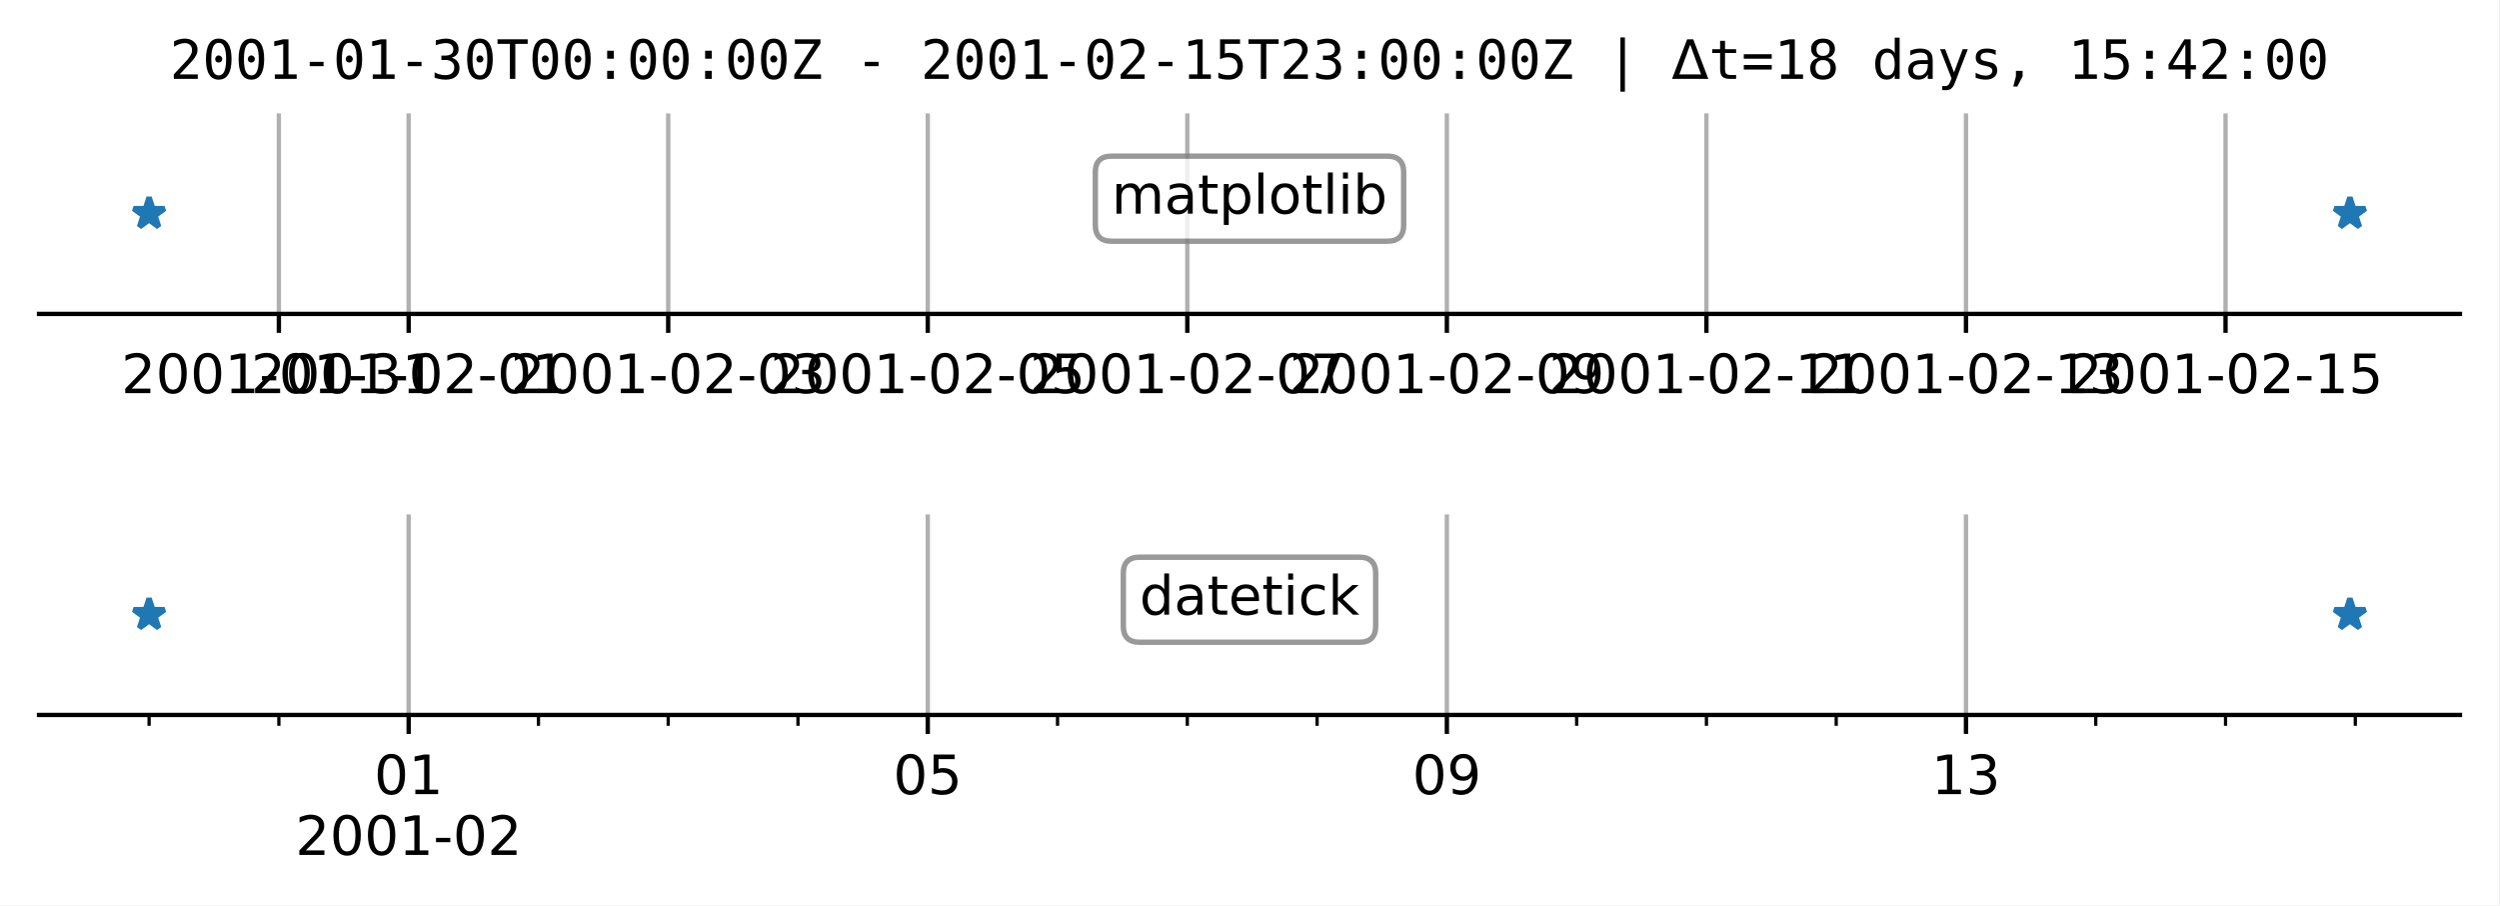
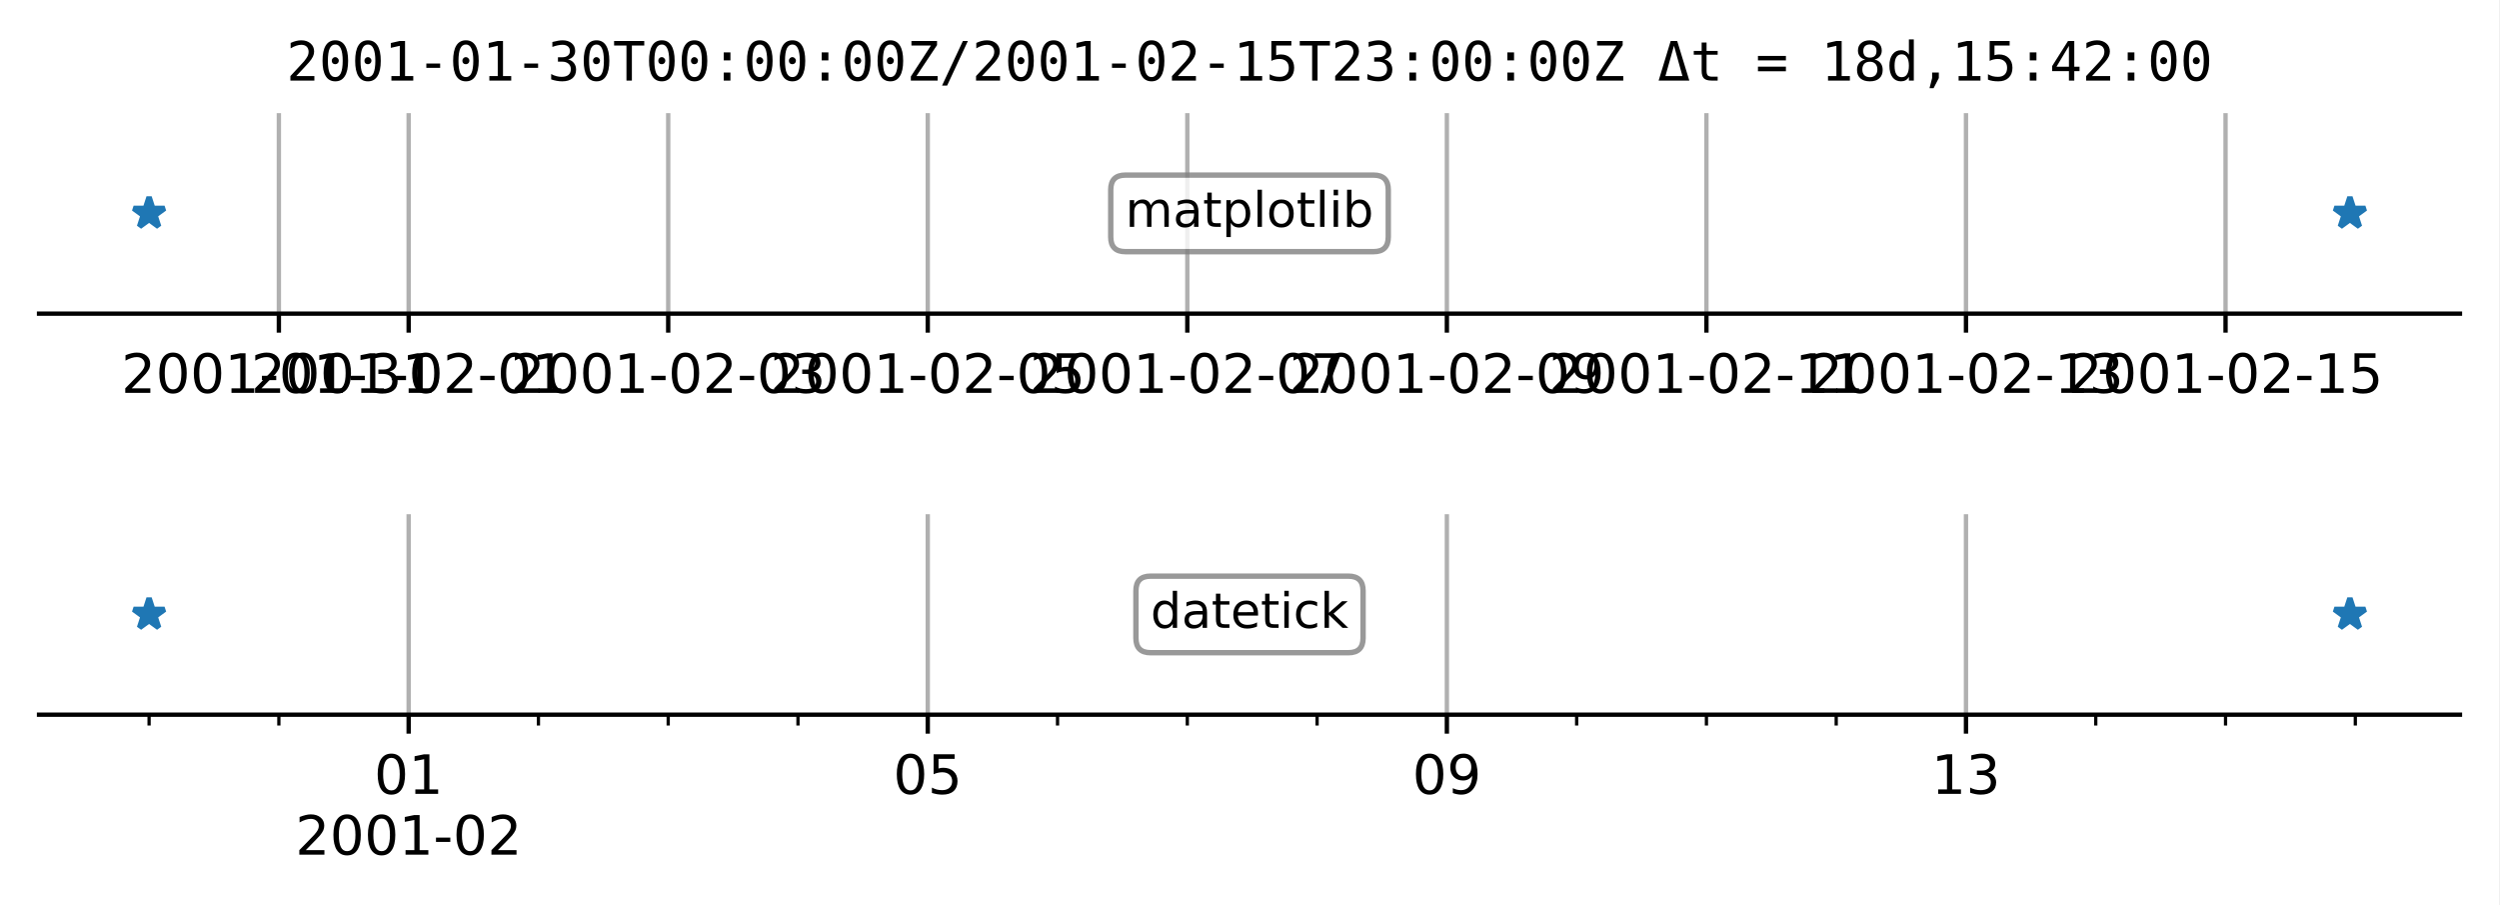
- <svg xmlns="http://www.w3.org/2000/svg" xmlns:xlink="http://www.w3.org/1999/xlink" width="460.8pt" height="166.856pt" viewBox="0 0 460.8 166.856" version="1.1">
+ <svg xmlns="http://www.w3.org/2000/svg" xmlns:xlink="http://www.w3.org/1999/xlink" width="460.8pt" height="166.808pt" viewBox="0 0 460.8 166.808" version="1.1">
  <defs>
    <style type="text/css">*{stroke-linejoin: round; stroke-linecap: butt}</style>
  </defs>
  <g id="figure_1">
    <g id="patch_1">
-       <path d="M 0 166.856  L 460.8 166.856  L 460.8 0  L 0 0  z " style="fill: #ffffff" />
+       <path d="M 0 166.808  L 460.8 166.808  L 460.8 0  L 0 0  z " style="fill: #ffffff" />
    </g>
    <g id="axes_1">
      <g id="patch_2">
-         <path d="M 7.2 57.86  L 453.6 57.86  L 453.6 20.9  L 7.2 20.9  z " style="fill: #ffffff" />
+         <path d="M 7.2 57.812  L 453.6 57.812  L 453.6 20.852  L 7.2 20.852  z " style="fill: #ffffff" />
      </g>
      <g id="matplotlib.axis_1">
        <g id="xtick_1">
          <g id="line2d_1">
-             <path d="M 51.421 57.86  L 51.421 20.9  " clip-path="url(#p421d3fc1c7)" style="fill: none; stroke: #b0b0b0; stroke-width: 0.8; stroke-linecap: square" />
+             <path d="M 51.421 57.812  L 51.421 20.852  " clip-path="url(#p4fbdb5bf92)" style="fill: none; stroke: #b0b0b0; stroke-width: 0.8; stroke-linecap: square" />
          </g>
          <g id="line2d_2">
            <defs>
-               <path id="m016fdbcc04" d="M 0 0  L 0 3.5  " style="stroke: #000000; stroke-width: 0.8" />
+               <path id="m432ba38166" d="M 0 0  L 0 3.5  " style="stroke: #000000; stroke-width: 0.8" />
            </defs>
            <g>
-               <use xlink:href="#m016fdbcc04" x="51.421" y="57.86" style="stroke: #000000; stroke-width: 0.8" />
+               <use xlink:href="#m432ba38166" x="51.421" y="57.812" style="stroke: #000000; stroke-width: 0.8" />
            </g>
          </g>
          <g id="text_1">
-             <text style="font-size: 10px; font-family: 'DejaVu Sans', 'Bitstream Vera Sans', 'Computer Modern Sans Serif', 'Lucida Grande', 'Verdana', 'Geneva', 'Lucid', 'Arial', 'Helvetica', 'Avant Garde', sans-serif; text-anchor: middle" x="51.421" y="72.458" transform="rotate(-0 51.42122 72.45844)">2001-01-31</text>
+             <text style="font-size: 10px; font-family: 'DejaVu Sans', 'Bitstream Vera Sans', 'Computer Modern Sans Serif', 'Lucida Grande', 'Verdana', 'Geneva', 'Lucid', 'Arial', 'Helvetica', 'Avant Garde', sans-serif; text-anchor: middle" x="51.421" y="72.41" transform="rotate(-0 51.42122 72.41)">2001-01-31</text>
          </g>
        </g>
        <g id="xtick_2">
          <g id="line2d_3">
-             <path d="M 75.352 57.86  L 75.352 20.9  " clip-path="url(#p421d3fc1c7)" style="fill: none; stroke: #b0b0b0; stroke-width: 0.8; stroke-linecap: square" />
+             <path d="M 75.352 57.812  L 75.352 20.852  " clip-path="url(#p4fbdb5bf92)" style="fill: none; stroke: #b0b0b0; stroke-width: 0.8; stroke-linecap: square" />
          </g>
          <g id="line2d_4">
            <g>
-               <use xlink:href="#m016fdbcc04" x="75.352" y="57.86" style="stroke: #000000; stroke-width: 0.8" />
+               <use xlink:href="#m432ba38166" x="75.352" y="57.812" style="stroke: #000000; stroke-width: 0.8" />
            </g>
          </g>
          <g id="text_2">
-             <text style="font-size: 10px; font-family: 'DejaVu Sans', 'Bitstream Vera Sans', 'Computer Modern Sans Serif', 'Lucida Grande', 'Verdana', 'Geneva', 'Lucid', 'Arial', 'Helvetica', 'Avant Garde', sans-serif; text-anchor: middle" x="75.352" y="72.458" transform="rotate(-0 75.35153 72.45844)">2001-02-01</text>
+             <text style="font-size: 10px; font-family: 'DejaVu Sans', 'Bitstream Vera Sans', 'Computer Modern Sans Serif', 'Lucida Grande', 'Verdana', 'Geneva', 'Lucid', 'Arial', 'Helvetica', 'Avant Garde', sans-serif; text-anchor: middle" x="75.352" y="72.41" transform="rotate(-0 75.35153 72.41)">2001-02-01</text>
          </g>
        </g>
        <g id="xtick_3">
          <g id="line2d_5">
-             <path d="M 123.212 57.86  L 123.212 20.9  " clip-path="url(#p421d3fc1c7)" style="fill: none; stroke: #b0b0b0; stroke-width: 0.8; stroke-linecap: square" />
+             <path d="M 123.212 57.812  L 123.212 20.852  " clip-path="url(#p4fbdb5bf92)" style="fill: none; stroke: #b0b0b0; stroke-width: 0.8; stroke-linecap: square" />
          </g>
          <g id="line2d_6">
            <g>
-               <use xlink:href="#m016fdbcc04" x="123.212" y="57.86" style="stroke: #000000; stroke-width: 0.8" />
+               <use xlink:href="#m432ba38166" x="123.212" y="57.812" style="stroke: #000000; stroke-width: 0.8" />
            </g>
          </g>
          <g id="text_3">
-             <text style="font-size: 10px; font-family: 'DejaVu Sans', 'Bitstream Vera Sans', 'Computer Modern Sans Serif', 'Lucida Grande', 'Verdana', 'Geneva', 'Lucid', 'Arial', 'Helvetica', 'Avant Garde', sans-serif; text-anchor: middle" x="123.212" y="72.458" transform="rotate(-0 123.2122 72.45844)">2001-02-03</text>
+             <text style="font-size: 10px; font-family: 'DejaVu Sans', 'Bitstream Vera Sans', 'Computer Modern Sans Serif', 'Lucida Grande', 'Verdana', 'Geneva', 'Lucid', 'Arial', 'Helvetica', 'Avant Garde', sans-serif; text-anchor: middle" x="123.212" y="72.41" transform="rotate(-0 123.2122 72.41)">2001-02-03</text>
          </g>
        </g>
        <g id="xtick_4">
          <g id="line2d_7">
-             <path d="M 171.073 57.86  L 171.073 20.9  " clip-path="url(#p421d3fc1c7)" style="fill: none; stroke: #b0b0b0; stroke-width: 0.8; stroke-linecap: square" />
+             <path d="M 171.073 57.812  L 171.073 20.852  " clip-path="url(#p4fbdb5bf92)" style="fill: none; stroke: #b0b0b0; stroke-width: 0.8; stroke-linecap: square" />
          </g>
          <g id="line2d_8">
            <g>
-               <use xlink:href="#m016fdbcc04" x="171.073" y="57.86" style="stroke: #000000; stroke-width: 0.8" />
+               <use xlink:href="#m432ba38166" x="171.073" y="57.812" style="stroke: #000000; stroke-width: 0.8" />
            </g>
          </g>
          <g id="text_4">
-             <text style="font-size: 10px; font-family: 'DejaVu Sans', 'Bitstream Vera Sans', 'Computer Modern Sans Serif', 'Lucida Grande', 'Verdana', 'Geneva', 'Lucid', 'Arial', 'Helvetica', 'Avant Garde', sans-serif; text-anchor: middle" x="171.073" y="72.458" transform="rotate(-0 171.0728 72.45844)">2001-02-05</text>
+             <text style="font-size: 10px; font-family: 'DejaVu Sans', 'Bitstream Vera Sans', 'Computer Modern Sans Serif', 'Lucida Grande', 'Verdana', 'Geneva', 'Lucid', 'Arial', 'Helvetica', 'Avant Garde', sans-serif; text-anchor: middle" x="171.073" y="72.41" transform="rotate(-0 171.0728 72.41)">2001-02-05</text>
          </g>
        </g>
        <g id="xtick_5">
          <g id="line2d_9">
-             <path d="M 218.933 57.86  L 218.933 20.9  " clip-path="url(#p421d3fc1c7)" style="fill: none; stroke: #b0b0b0; stroke-width: 0.8; stroke-linecap: square" />
+             <path d="M 218.933 57.812  L 218.933 20.852  " clip-path="url(#p4fbdb5bf92)" style="fill: none; stroke: #b0b0b0; stroke-width: 0.8; stroke-linecap: square" />
          </g>
          <g id="line2d_10">
            <g>
-               <use xlink:href="#m016fdbcc04" x="218.933" y="57.86" style="stroke: #000000; stroke-width: 0.8" />
+               <use xlink:href="#m432ba38166" x="218.933" y="57.812" style="stroke: #000000; stroke-width: 0.8" />
            </g>
          </g>
          <g id="text_5">
-             <text style="font-size: 10px; font-family: 'DejaVu Sans', 'Bitstream Vera Sans', 'Computer Modern Sans Serif', 'Lucida Grande', 'Verdana', 'Geneva', 'Lucid', 'Arial', 'Helvetica', 'Avant Garde', sans-serif; text-anchor: middle" x="218.933" y="72.458" transform="rotate(-0 218.9334 72.45844)">2001-02-07</text>
+             <text style="font-size: 10px; font-family: 'DejaVu Sans', 'Bitstream Vera Sans', 'Computer Modern Sans Serif', 'Lucida Grande', 'Verdana', 'Geneva', 'Lucid', 'Arial', 'Helvetica', 'Avant Garde', sans-serif; text-anchor: middle" x="218.933" y="72.41" transform="rotate(-0 218.9334 72.41)">2001-02-07</text>
          </g>
        </g>
        <g id="xtick_6">
          <g id="line2d_11">
-             <path d="M 266.794 57.86  L 266.794 20.9  " clip-path="url(#p421d3fc1c7)" style="fill: none; stroke: #b0b0b0; stroke-width: 0.8; stroke-linecap: square" />
+             <path d="M 266.794 57.812  L 266.794 20.852  " clip-path="url(#p4fbdb5bf92)" style="fill: none; stroke: #b0b0b0; stroke-width: 0.8; stroke-linecap: square" />
          </g>
          <g id="line2d_12">
            <g>
-               <use xlink:href="#m016fdbcc04" x="266.794" y="57.86" style="stroke: #000000; stroke-width: 0.8" />
+               <use xlink:href="#m432ba38166" x="266.794" y="57.812" style="stroke: #000000; stroke-width: 0.8" />
            </g>
          </g>
          <g id="text_6">
-             <text style="font-size: 10px; font-family: 'DejaVu Sans', 'Bitstream Vera Sans', 'Computer Modern Sans Serif', 'Lucida Grande', 'Verdana', 'Geneva', 'Lucid', 'Arial', 'Helvetica', 'Avant Garde', sans-serif; text-anchor: middle" x="266.794" y="72.458" transform="rotate(-0 266.794 72.45844)">2001-02-09</text>
+             <text style="font-size: 10px; font-family: 'DejaVu Sans', 'Bitstream Vera Sans', 'Computer Modern Sans Serif', 'Lucida Grande', 'Verdana', 'Geneva', 'Lucid', 'Arial', 'Helvetica', 'Avant Garde', sans-serif; text-anchor: middle" x="266.794" y="72.41" transform="rotate(-0 266.794 72.41)">2001-02-09</text>
          </g>
        </g>
        <g id="xtick_7">
          <g id="line2d_13">
-             <path d="M 314.655 57.86  L 314.655 20.9  " clip-path="url(#p421d3fc1c7)" style="fill: none; stroke: #b0b0b0; stroke-width: 0.8; stroke-linecap: square" />
+             <path d="M 314.655 57.812  L 314.655 20.852  " clip-path="url(#p4fbdb5bf92)" style="fill: none; stroke: #b0b0b0; stroke-width: 0.8; stroke-linecap: square" />
          </g>
          <g id="line2d_14">
            <g>
-               <use xlink:href="#m016fdbcc04" x="314.655" y="57.86" style="stroke: #000000; stroke-width: 0.8" />
+               <use xlink:href="#m432ba38166" x="314.655" y="57.812" style="stroke: #000000; stroke-width: 0.8" />
            </g>
          </g>
          <g id="text_7">
-             <text style="font-size: 10px; font-family: 'DejaVu Sans', 'Bitstream Vera Sans', 'Computer Modern Sans Serif', 'Lucida Grande', 'Verdana', 'Geneva', 'Lucid', 'Arial', 'Helvetica', 'Avant Garde', sans-serif; text-anchor: middle" x="314.655" y="72.458" transform="rotate(-0 314.6546 72.45844)">2001-02-11</text>
+             <text style="font-size: 10px; font-family: 'DejaVu Sans', 'Bitstream Vera Sans', 'Computer Modern Sans Serif', 'Lucida Grande', 'Verdana', 'Geneva', 'Lucid', 'Arial', 'Helvetica', 'Avant Garde', sans-serif; text-anchor: middle" x="314.655" y="72.41" transform="rotate(-0 314.6546 72.41)">2001-02-11</text>
          </g>
        </g>
        <g id="xtick_8">
          <g id="line2d_15">
-             <path d="M 362.515 57.86  L 362.515 20.9  " clip-path="url(#p421d3fc1c7)" style="fill: none; stroke: #b0b0b0; stroke-width: 0.8; stroke-linecap: square" />
+             <path d="M 362.515 57.812  L 362.515 20.852  " clip-path="url(#p4fbdb5bf92)" style="fill: none; stroke: #b0b0b0; stroke-width: 0.8; stroke-linecap: square" />
          </g>
          <g id="line2d_16">
            <g>
-               <use xlink:href="#m016fdbcc04" x="362.515" y="57.86" style="stroke: #000000; stroke-width: 0.8" />
+               <use xlink:href="#m432ba38166" x="362.515" y="57.812" style="stroke: #000000; stroke-width: 0.8" />
            </g>
          </g>
          <g id="text_8">
-             <text style="font-size: 10px; font-family: 'DejaVu Sans', 'Bitstream Vera Sans', 'Computer Modern Sans Serif', 'Lucida Grande', 'Verdana', 'Geneva', 'Lucid', 'Arial', 'Helvetica', 'Avant Garde', sans-serif; text-anchor: middle" x="362.515" y="72.458" transform="rotate(-0 362.5153 72.45844)">2001-02-13</text>
+             <text style="font-size: 10px; font-family: 'DejaVu Sans', 'Bitstream Vera Sans', 'Computer Modern Sans Serif', 'Lucida Grande', 'Verdana', 'Geneva', 'Lucid', 'Arial', 'Helvetica', 'Avant Garde', sans-serif; text-anchor: middle" x="362.515" y="72.41" transform="rotate(-0 362.5153 72.41)">2001-02-13</text>
          </g>
        </g>
        <g id="xtick_9">
          <g id="line2d_17">
-             <path d="M 410.376 57.86  L 410.376 20.9  " clip-path="url(#p421d3fc1c7)" style="fill: none; stroke: #b0b0b0; stroke-width: 0.8; stroke-linecap: square" />
+             <path d="M 410.376 57.812  L 410.376 20.852  " clip-path="url(#p4fbdb5bf92)" style="fill: none; stroke: #b0b0b0; stroke-width: 0.8; stroke-linecap: square" />
          </g>
          <g id="line2d_18">
            <g>
-               <use xlink:href="#m016fdbcc04" x="410.376" y="57.86" style="stroke: #000000; stroke-width: 0.8" />
+               <use xlink:href="#m432ba38166" x="410.376" y="57.812" style="stroke: #000000; stroke-width: 0.8" />
            </g>
          </g>
          <g id="text_9">
-             <text style="font-size: 10px; font-family: 'DejaVu Sans', 'Bitstream Vera Sans', 'Computer Modern Sans Serif', 'Lucida Grande', 'Verdana', 'Geneva', 'Lucid', 'Arial', 'Helvetica', 'Avant Garde', sans-serif; text-anchor: middle" x="410.376" y="72.458" transform="rotate(-0 410.3759 72.45844)">2001-02-15</text>
+             <text style="font-size: 10px; font-family: 'DejaVu Sans', 'Bitstream Vera Sans', 'Computer Modern Sans Serif', 'Lucida Grande', 'Verdana', 'Geneva', 'Lucid', 'Arial', 'Helvetica', 'Avant Garde', sans-serif; text-anchor: middle" x="410.376" y="72.41" transform="rotate(-0 410.3759 72.41)">2001-02-15</text>
          </g>
        </g>
      </g>
      <g id="line2d_19">
        <defs>
-           <path id="m3210e95e18" d="M 0 -3  L -0.674 -0.927  L -2.853 -0.927  L -1.09 0.354  L -1.763 2.427  L -0 1.146  L 1.763 2.427  L 1.09 0.354  L 2.853 -0.927  L 0.674 -0.927  z " style="stroke: #1f77b4; stroke-linejoin: bevel" />
+           <path id="mbbd7096222" d="M 0 -3  L -0.674 -0.927  L -2.853 -0.927  L -1.09 0.354  L -1.763 2.427  L -0 1.146  L 1.763 2.427  L 1.09 0.354  L 2.853 -0.927  L 0.674 -0.927  z " style="stroke: #1f77b4; stroke-linejoin: bevel" />
        </defs>
-         <g clip-path="url(#p421d3fc1c7)">
-           <use xlink:href="#m3210e95e18" x="27.491" y="39.38" style="fill: #1f77b4; stroke: #1f77b4; stroke-linejoin: bevel" />
-           <use xlink:href="#m3210e95e18" x="433.309" y="39.38" style="fill: #1f77b4; stroke: #1f77b4; stroke-linejoin: bevel" />
+         <g clip-path="url(#p4fbdb5bf92)">
+           <use xlink:href="#mbbd7096222" x="27.491" y="39.332" style="fill: #1f77b4; stroke: #1f77b4; stroke-linejoin: bevel" />
+           <use xlink:href="#mbbd7096222" x="433.309" y="39.332" style="fill: #1f77b4; stroke: #1f77b4; stroke-linejoin: bevel" />
        </g>
      </g>
      <g id="patch_3">
-         <path d="M 7.2 57.86  L 453.6 57.86  " style="fill: none; stroke: #000000; stroke-width: 0.8; stroke-linejoin: miter; stroke-linecap: square" />
+         <path d="M 7.2 57.812  L 453.6 57.812  " style="fill: none; stroke: #000000; stroke-width: 0.8; stroke-linejoin: miter; stroke-linecap: square" />
      </g>
      <g id="text_10">
        <g id="patch_4">
-           <path d="M 204.97 44.46  L 255.83 44.46  Q 258.83 44.46 258.83 41.46  L 258.83 31.782  Q 258.83 28.782 255.83 28.782  L 204.97 28.782  Q 201.97 28.782 201.97 31.782  L 201.97 41.46  Q 201.97 44.46 204.97 44.46  z " style="fill: #ffffff; opacity: 0.8; stroke: #808080; stroke-linejoin: miter" />
-         </g>
-         <text style="font-size: 10px; font-family: 'DejaVu Sans', 'Bitstream Vera Sans', 'Computer Modern Sans Serif', 'Lucida Grande', 'Verdana', 'Geneva', 'Lucid', 'Arial', 'Helvetica', 'Avant Garde', sans-serif; text-anchor: middle" x="230.4" y="39.38" transform="rotate(-0 230.4 39.38)">matplotlib</text>
+           <path d="M 207.513 46.387  L 253.287 46.387  Q 255.987 46.387 255.987 43.687  L 255.987 34.976  Q 255.987 32.276 253.287 32.276  L 207.513 32.276  Q 204.813 32.276 204.813 34.976  L 204.813 43.687  Q 204.813 46.387 207.513 46.387  z " style="fill: #ffffff; opacity: 0.8; stroke: #808080; stroke-linejoin: miter" />
+         </g>
+         <text style="font-size: 9px; font-family: 'DejaVu Sans', 'Bitstream Vera Sans', 'Computer Modern Sans Serif', 'Lucida Grande', 'Verdana', 'Geneva', 'Lucid', 'Arial', 'Helvetica', 'Avant Garde', sans-serif; text-anchor: middle" x="230.4" y="41.815" transform="rotate(-0 230.4 41.815)">matplotlib</text>
      </g>
      <g id="text_11">
-         <g transform="translate(31.3 14.9)">
-           <text>
-             <tspan x="0" y="-0.359" style="font-size: 10px; font-family: 'DejaVu Sans Mono'">2</tspan>
-             <tspan x="6.021" y="-0.359" style="font-size: 10px; font-family: 'DejaVu Sans Mono'">0</tspan>
-             <tspan x="12.041" y="-0.359" style="font-size: 10px; font-family: 'DejaVu Sans Mono'">0</tspan>
-             <tspan x="18.062" y="-0.359" style="font-size: 10px; font-family: 'DejaVu Sans Mono'">1</tspan>
-             <tspan x="24.082" y="-0.359" style="font-size: 10px; font-family: 'DejaVu Sans Mono'">-</tspan>
-             <tspan x="30.103" y="-0.359" style="font-size: 10px; font-family: 'DejaVu Sans Mono'">0</tspan>
-             <tspan x="36.123" y="-0.359" style="font-size: 10px; font-family: 'DejaVu Sans Mono'">1</tspan>
-             <tspan x="42.144" y="-0.359" style="font-size: 10px; font-family: 'DejaVu Sans Mono'">-</tspan>
-             <tspan x="48.164" y="-0.359" style="font-size: 10px; font-family: 'DejaVu Sans Mono'">3</tspan>
-             <tspan x="54.185" y="-0.359" style="font-size: 10px; font-family: 'DejaVu Sans Mono'">0</tspan>
-             <tspan x="60.205" y="-0.359" style="font-size: 10px; font-family: 'DejaVu Sans Mono'">T</tspan>
-             <tspan x="66.226" y="-0.359" style="font-size: 10px; font-family: 'DejaVu Sans Mono'">0</tspan>
-             <tspan x="72.246" y="-0.359" style="font-size: 10px; font-family: 'DejaVu Sans Mono'">0</tspan>
-             <tspan x="78.267" y="-0.359" style="font-size: 10px; font-family: 'DejaVu Sans Mono'">:</tspan>
-             <tspan x="84.287" y="-0.359" style="font-size: 10px; font-family: 'DejaVu Sans Mono'">0</tspan>
-             <tspan x="90.308" y="-0.359" style="font-size: 10px; font-family: 'DejaVu Sans Mono'">0</tspan>
-             <tspan x="96.328" y="-0.359" style="font-size: 10px; font-family: 'DejaVu Sans Mono'">:</tspan>
-             <tspan x="102.349" y="-0.359" style="font-size: 10px; font-family: 'DejaVu Sans Mono'">0</tspan>
-             <tspan x="108.369" y="-0.359" style="font-size: 10px; font-family: 'DejaVu Sans Mono'">0</tspan>
-             <tspan x="114.39" y="-0.359" style="font-size: 10px; font-family: 'DejaVu Sans Mono'">Z</tspan>
-             <tspan x="120.41" y="-0.359" style="font-size: 10px; font-family: 'DejaVu Sans Mono'"> </tspan>
-             <tspan x="126.431" y="-0.359" style="font-size: 10px; font-family: 'DejaVu Sans Mono'">-</tspan>
-             <tspan x="132.451" y="-0.359" style="font-size: 10px; font-family: 'DejaVu Sans Mono'"> </tspan>
-             <tspan x="138.472" y="-0.359" style="font-size: 10px; font-family: 'DejaVu Sans Mono'">2</tspan>
-             <tspan x="144.492" y="-0.359" style="font-size: 10px; font-family: 'DejaVu Sans Mono'">0</tspan>
-             <tspan x="150.513" y="-0.359" style="font-size: 10px; font-family: 'DejaVu Sans Mono'">0</tspan>
-             <tspan x="156.533" y="-0.359" style="font-size: 10px; font-family: 'DejaVu Sans Mono'">1</tspan>
-             <tspan x="162.554" y="-0.359" style="font-size: 10px; font-family: 'DejaVu Sans Mono'">-</tspan>
-             <tspan x="168.574" y="-0.359" style="font-size: 10px; font-family: 'DejaVu Sans Mono'">0</tspan>
-             <tspan x="174.595" y="-0.359" style="font-size: 10px; font-family: 'DejaVu Sans Mono'">2</tspan>
-             <tspan x="180.615" y="-0.359" style="font-size: 10px; font-family: 'DejaVu Sans Mono'">-</tspan>
-             <tspan x="186.636" y="-0.359" style="font-size: 10px; font-family: 'DejaVu Sans Mono'">1</tspan>
-             <tspan x="192.656" y="-0.359" style="font-size: 10px; font-family: 'DejaVu Sans Mono'">5</tspan>
-             <tspan x="198.677" y="-0.359" style="font-size: 10px; font-family: 'DejaVu Sans Mono'">T</tspan>
-             <tspan x="204.697" y="-0.359" style="font-size: 10px; font-family: 'DejaVu Sans Mono'">2</tspan>
-             <tspan x="210.718" y="-0.359" style="font-size: 10px; font-family: 'DejaVu Sans Mono'">3</tspan>
-             <tspan x="216.738" y="-0.359" style="font-size: 10px; font-family: 'DejaVu Sans Mono'">:</tspan>
-             <tspan x="222.759" y="-0.359" style="font-size: 10px; font-family: 'DejaVu Sans Mono'">0</tspan>
-             <tspan x="228.779" y="-0.359" style="font-size: 10px; font-family: 'DejaVu Sans Mono'">0</tspan>
-             <tspan x="234.8" y="-0.359" style="font-size: 10px; font-family: 'DejaVu Sans Mono'">:</tspan>
-             <tspan x="240.82" y="-0.359" style="font-size: 10px; font-family: 'DejaVu Sans Mono'">0</tspan>
-             <tspan x="246.841" y="-0.359" style="font-size: 10px; font-family: 'DejaVu Sans Mono'">0</tspan>
-             <tspan x="252.861" y="-0.359" style="font-size: 10px; font-family: 'DejaVu Sans Mono'">Z</tspan>
-             <tspan x="258.882" y="-0.359" style="font-size: 10px; font-family: 'DejaVu Sans Mono'"> </tspan>
-             <tspan x="264.902" y="-0.359" style="font-size: 10px; font-family: 'DejaVu Sans Mono'">|</tspan>
-             <tspan x="270.923" y="-0.359" style="font-size: 10px; font-family: 'DejaVu Sans Mono'"> </tspan>
-             <tspan x="283.784" y="-0.359" style="font-size: 10px; font-family: 'DejaVu Sans Mono'">t</tspan>
-             <tspan x="289.805" y="-0.359" style="font-size: 10px; font-family: 'DejaVu Sans Mono'">=</tspan>
-             <tspan x="295.825" y="-0.359" style="font-size: 10px; font-family: 'DejaVu Sans Mono'">1</tspan>
-             <tspan x="301.846" y="-0.359" style="font-size: 10px; font-family: 'DejaVu Sans Mono'">8</tspan>
-             <tspan x="307.866" y="-0.359" style="font-size: 10px; font-family: 'DejaVu Sans Mono'"> </tspan>
-             <tspan x="313.887" y="-0.359" style="font-size: 10px; font-family: 'DejaVu Sans Mono'">d</tspan>
-             <tspan x="319.907" y="-0.359" style="font-size: 10px; font-family: 'DejaVu Sans Mono'">a</tspan>
-             <tspan x="325.928" y="-0.359" style="font-size: 10px; font-family: 'DejaVu Sans Mono'">y</tspan>
-             <tspan x="331.948" y="-0.359" style="font-size: 10px; font-family: 'DejaVu Sans Mono'">s</tspan>
-             <tspan x="337.969" y="-0.359" style="font-size: 10px; font-family: 'DejaVu Sans Mono'">,</tspan>
-             <tspan x="343.989" y="-0.359" style="font-size: 10px; font-family: 'DejaVu Sans Mono'"> </tspan>
-             <tspan x="350.01" y="-0.359" style="font-size: 10px; font-family: 'DejaVu Sans Mono'">1</tspan>
-             <tspan x="356.03" y="-0.359" style="font-size: 10px; font-family: 'DejaVu Sans Mono'">5</tspan>
-             <tspan x="362.051" y="-0.359" style="font-size: 10px; font-family: 'DejaVu Sans Mono'">:</tspan>
-             <tspan x="368.071" y="-0.359" style="font-size: 10px; font-family: 'DejaVu Sans Mono'">4</tspan>
-             <tspan x="374.092" y="-0.359" style="font-size: 10px; font-family: 'DejaVu Sans Mono'">2</tspan>
-             <tspan x="380.112" y="-0.359" style="font-size: 10px; font-family: 'DejaVu Sans Mono'">:</tspan>
-             <tspan x="386.133" y="-0.359" style="font-size: 10px; font-family: 'DejaVu Sans Mono'">0</tspan>
-             <tspan x="392.153" y="-0.359" style="font-size: 10px; font-family: 'DejaVu Sans Mono'">0</tspan>
-             <tspan x="276.943" y="-0.359" style="font-size: 10px; font-family: 'DejaVu Sans'">Δ</tspan>
-           </text>
-         </g>
+         <text style="font-size: 10px; font-family: 'DejaVu Sans Mono', 'Bitstream Vera Sans Mono', 'Computer Modern Typewriter', 'Andale Mono', 'Nimbus Mono L', 'Courier New', 'Courier', 'Fixed', 'Terminal', monospace; text-anchor: middle" x="230.4" y="14.852" transform="rotate(-0 230.4 14.85156)">2001-01-30T00:00:00Z/2001-02-15T23:00:00Z Δt = 18d,15:42:00</text>
      </g>
    </g>
    <g id="axes_2">
      <g id="patch_5">
-         <path d="M 7.2 131.78  L 453.6 131.78  L 453.6 94.82  L 7.2 94.82  z " style="fill: #ffffff" />
+         <path d="M 7.2 131.732  L 453.6 131.732  L 453.6 94.772  L 7.2 94.772  z " style="fill: #ffffff" />
      </g>
      <g id="matplotlib.axis_2">
        <g id="xtick_10">
          <g id="line2d_20">
-             <path d="M 75.352 131.78  L 75.352 94.82  " clip-path="url(#p2a8903e8d0)" style="fill: none; stroke: #b0b0b0; stroke-width: 0.8; stroke-linecap: square" />
+             <path d="M 75.352 131.732  L 75.352 94.772  " clip-path="url(#p6fcb5e26b0)" style="fill: none; stroke: #b0b0b0; stroke-width: 0.8; stroke-linecap: square" />
          </g>
          <g id="line2d_21">
            <g>
-               <use xlink:href="#m016fdbcc04" x="75.352" y="131.78" style="stroke: #000000; stroke-width: 0.8" />
+               <use xlink:href="#m432ba38166" x="75.352" y="131.732" style="stroke: #000000; stroke-width: 0.8" />
            </g>
          </g>
          <g id="text_12">
-             <text style="font-size: 10px; font-family: 'DejaVu Sans', 'Bitstream Vera Sans', 'Computer Modern Sans Serif', 'Lucida Grande', 'Verdana', 'Geneva', 'Lucid', 'Arial', 'Helvetica', 'Avant Garde', sans-serif" transform="translate(68.98903 146.3784)">01</text>
-             <text style="font-size: 10px; font-family: 'DejaVu Sans', 'Bitstream Vera Sans', 'Computer Modern Sans Serif', 'Lucida Grande', 'Verdana', 'Geneva', 'Lucid', 'Arial', 'Helvetica', 'Avant Garde', sans-serif" transform="translate(54.46012 157.5762)">2001-02</text>
+             <text style="font-size: 10px; font-family: 'DejaVu Sans', 'Bitstream Vera Sans', 'Computer Modern Sans Serif', 'Lucida Grande', 'Verdana', 'Geneva', 'Lucid', 'Arial', 'Helvetica', 'Avant Garde', sans-serif" transform="translate(68.98903 146.33)">01</text>
+             <text style="font-size: 10px; font-family: 'DejaVu Sans', 'Bitstream Vera Sans', 'Computer Modern Sans Serif', 'Lucida Grande', 'Verdana', 'Geneva', 'Lucid', 'Arial', 'Helvetica', 'Avant Garde', sans-serif" transform="translate(54.46012 157.5278)">2001-02</text>
          </g>
        </g>
        <g id="xtick_11">
          <g id="line2d_22">
-             <path d="M 171.073 131.78  L 171.073 94.82  " clip-path="url(#p2a8903e8d0)" style="fill: none; stroke: #b0b0b0; stroke-width: 0.8; stroke-linecap: square" />
+             <path d="M 171.073 131.732  L 171.073 94.772  " clip-path="url(#p6fcb5e26b0)" style="fill: none; stroke: #b0b0b0; stroke-width: 0.8; stroke-linecap: square" />
          </g>
          <g id="line2d_23">
            <g>
-               <use xlink:href="#m016fdbcc04" x="171.073" y="131.78" style="stroke: #000000; stroke-width: 0.8" />
+               <use xlink:href="#m432ba38166" x="171.073" y="131.732" style="stroke: #000000; stroke-width: 0.8" />
            </g>
          </g>
          <g id="text_13">
-             <text style="font-size: 10px; font-family: 'DejaVu Sans', 'Bitstream Vera Sans', 'Computer Modern Sans Serif', 'Lucida Grande', 'Verdana', 'Geneva', 'Lucid', 'Arial', 'Helvetica', 'Avant Garde', sans-serif; text-anchor: middle" x="171.073" y="146.378" transform="rotate(-0 171.0728 146.3784)">05</text>
+             <text style="font-size: 10px; font-family: 'DejaVu Sans', 'Bitstream Vera Sans', 'Computer Modern Sans Serif', 'Lucida Grande', 'Verdana', 'Geneva', 'Lucid', 'Arial', 'Helvetica', 'Avant Garde', sans-serif; text-anchor: middle" x="171.073" y="146.33" transform="rotate(-0 171.0728 146.33)">05</text>
          </g>
        </g>
        <g id="xtick_12">
          <g id="line2d_24">
-             <path d="M 266.794 131.78  L 266.794 94.82  " clip-path="url(#p2a8903e8d0)" style="fill: none; stroke: #b0b0b0; stroke-width: 0.8; stroke-linecap: square" />
+             <path d="M 266.794 131.732  L 266.794 94.772  " clip-path="url(#p6fcb5e26b0)" style="fill: none; stroke: #b0b0b0; stroke-width: 0.8; stroke-linecap: square" />
          </g>
          <g id="line2d_25">
            <g>
-               <use xlink:href="#m016fdbcc04" x="266.794" y="131.78" style="stroke: #000000; stroke-width: 0.8" />
+               <use xlink:href="#m432ba38166" x="266.794" y="131.732" style="stroke: #000000; stroke-width: 0.8" />
            </g>
          </g>
          <g id="text_14">
-             <text style="font-size: 10px; font-family: 'DejaVu Sans', 'Bitstream Vera Sans', 'Computer Modern Sans Serif', 'Lucida Grande', 'Verdana', 'Geneva', 'Lucid', 'Arial', 'Helvetica', 'Avant Garde', sans-serif; text-anchor: middle" x="266.794" y="146.378" transform="rotate(-0 266.794 146.3784)">09</text>
+             <text style="font-size: 10px; font-family: 'DejaVu Sans', 'Bitstream Vera Sans', 'Computer Modern Sans Serif', 'Lucida Grande', 'Verdana', 'Geneva', 'Lucid', 'Arial', 'Helvetica', 'Avant Garde', sans-serif; text-anchor: middle" x="266.794" y="146.33" transform="rotate(-0 266.794 146.33)">09</text>
          </g>
        </g>
        <g id="xtick_13">
          <g id="line2d_26">
-             <path d="M 362.515 131.78  L 362.515 94.82  " clip-path="url(#p2a8903e8d0)" style="fill: none; stroke: #b0b0b0; stroke-width: 0.8; stroke-linecap: square" />
+             <path d="M 362.515 131.732  L 362.515 94.772  " clip-path="url(#p6fcb5e26b0)" style="fill: none; stroke: #b0b0b0; stroke-width: 0.8; stroke-linecap: square" />
          </g>
          <g id="line2d_27">
            <g>
-               <use xlink:href="#m016fdbcc04" x="362.515" y="131.78" style="stroke: #000000; stroke-width: 0.8" />
+               <use xlink:href="#m432ba38166" x="362.515" y="131.732" style="stroke: #000000; stroke-width: 0.8" />
            </g>
          </g>
          <g id="text_15">
-             <text style="font-size: 10px; font-family: 'DejaVu Sans', 'Bitstream Vera Sans', 'Computer Modern Sans Serif', 'Lucida Grande', 'Verdana', 'Geneva', 'Lucid', 'Arial', 'Helvetica', 'Avant Garde', sans-serif; text-anchor: middle" x="362.515" y="146.378" transform="rotate(-0 362.5153 146.3784)">13</text>
+             <text style="font-size: 10px; font-family: 'DejaVu Sans', 'Bitstream Vera Sans', 'Computer Modern Sans Serif', 'Lucida Grande', 'Verdana', 'Geneva', 'Lucid', 'Arial', 'Helvetica', 'Avant Garde', sans-serif; text-anchor: middle" x="362.515" y="146.33" transform="rotate(-0 362.5153 146.33)">13</text>
          </g>
        </g>
        <g id="xtick_14">
          <g id="line2d_28">
            <defs>
-               <path id="m7ed3581f84" d="M 0 0  L 0 2  " style="stroke: #000000; stroke-width: 0.6" />
+               <path id="m7d4b8385f5" d="M 0 0  L 0 2  " style="stroke: #000000; stroke-width: 0.6" />
            </defs>
            <g>
-               <use xlink:href="#m7ed3581f84" x="27.491" y="131.78" style="stroke: #000000; stroke-width: 0.6" />
+               <use xlink:href="#m7d4b8385f5" x="27.491" y="131.732" style="stroke: #000000; stroke-width: 0.6" />
            </g>
          </g>
        </g>
        <g id="xtick_15">
          <g id="line2d_29">
            <g>
-               <use xlink:href="#m7ed3581f84" x="51.421" y="131.78" style="stroke: #000000; stroke-width: 0.6" />
+               <use xlink:href="#m7d4b8385f5" x="51.421" y="131.732" style="stroke: #000000; stroke-width: 0.6" />
            </g>
          </g>
        </g>
        <g id="xtick_16">
          <g id="line2d_30">
            <g>
-               <use xlink:href="#m7ed3581f84" x="99.282" y="131.78" style="stroke: #000000; stroke-width: 0.6" />
+               <use xlink:href="#m7d4b8385f5" x="99.282" y="131.732" style="stroke: #000000; stroke-width: 0.6" />
            </g>
          </g>
        </g>
        <g id="xtick_17">
          <g id="line2d_31">
            <g>
-               <use xlink:href="#m7ed3581f84" x="123.212" y="131.78" style="stroke: #000000; stroke-width: 0.6" />
+               <use xlink:href="#m7d4b8385f5" x="123.212" y="131.732" style="stroke: #000000; stroke-width: 0.6" />
            </g>
          </g>
        </g>
        <g id="xtick_18">
          <g id="line2d_32">
            <g>
-               <use xlink:href="#m7ed3581f84" x="147.142" y="131.78" style="stroke: #000000; stroke-width: 0.6" />
+               <use xlink:href="#m7d4b8385f5" x="147.142" y="131.732" style="stroke: #000000; stroke-width: 0.6" />
            </g>
          </g>
        </g>
        <g id="xtick_19">
          <g id="line2d_33">
            <g>
-               <use xlink:href="#m7ed3581f84" x="195.003" y="131.78" style="stroke: #000000; stroke-width: 0.6" />
+               <use xlink:href="#m7d4b8385f5" x="195.003" y="131.732" style="stroke: #000000; stroke-width: 0.6" />
            </g>
          </g>
        </g>
        <g id="xtick_20">
          <g id="line2d_34">
            <g>
-               <use xlink:href="#m7ed3581f84" x="218.933" y="131.78" style="stroke: #000000; stroke-width: 0.6" />
+               <use xlink:href="#m7d4b8385f5" x="218.933" y="131.732" style="stroke: #000000; stroke-width: 0.6" />
            </g>
          </g>
        </g>
        <g id="xtick_21">
          <g id="line2d_35">
            <g>
-               <use xlink:href="#m7ed3581f84" x="242.864" y="131.78" style="stroke: #000000; stroke-width: 0.6" />
+               <use xlink:href="#m7d4b8385f5" x="242.864" y="131.732" style="stroke: #000000; stroke-width: 0.6" />
            </g>
          </g>
        </g>
        <g id="xtick_22">
          <g id="line2d_36">
            <g>
-               <use xlink:href="#m7ed3581f84" x="290.724" y="131.78" style="stroke: #000000; stroke-width: 0.6" />
+               <use xlink:href="#m7d4b8385f5" x="290.724" y="131.732" style="stroke: #000000; stroke-width: 0.6" />
            </g>
          </g>
        </g>
        <g id="xtick_23">
          <g id="line2d_37">
            <g>
-               <use xlink:href="#m7ed3581f84" x="314.655" y="131.78" style="stroke: #000000; stroke-width: 0.6" />
+               <use xlink:href="#m7d4b8385f5" x="314.655" y="131.732" style="stroke: #000000; stroke-width: 0.6" />
            </g>
          </g>
        </g>
        <g id="xtick_24">
          <g id="line2d_38">
            <g>
-               <use xlink:href="#m7ed3581f84" x="338.585" y="131.78" style="stroke: #000000; stroke-width: 0.6" />
+               <use xlink:href="#m7d4b8385f5" x="338.585" y="131.732" style="stroke: #000000; stroke-width: 0.6" />
            </g>
          </g>
        </g>
        <g id="xtick_25">
          <g id="line2d_39">
            <g>
-               <use xlink:href="#m7ed3581f84" x="386.446" y="131.78" style="stroke: #000000; stroke-width: 0.6" />
+               <use xlink:href="#m7d4b8385f5" x="386.446" y="131.732" style="stroke: #000000; stroke-width: 0.6" />
            </g>
          </g>
        </g>
        <g id="xtick_26">
          <g id="line2d_40">
            <g>
-               <use xlink:href="#m7ed3581f84" x="410.376" y="131.78" style="stroke: #000000; stroke-width: 0.6" />
+               <use xlink:href="#m7d4b8385f5" x="410.376" y="131.732" style="stroke: #000000; stroke-width: 0.6" />
            </g>
          </g>
        </g>
        <g id="xtick_27">
          <g id="line2d_41">
            <g>
-               <use xlink:href="#m7ed3581f84" x="434.306" y="131.78" style="stroke: #000000; stroke-width: 0.6" />
+               <use xlink:href="#m7d4b8385f5" x="434.306" y="131.732" style="stroke: #000000; stroke-width: 0.6" />
            </g>
          </g>
        </g>
      </g>
      <g id="line2d_42">
-         <g clip-path="url(#p2a8903e8d0)">
-           <use xlink:href="#m3210e95e18" x="27.491" y="113.3" style="fill: #1f77b4; stroke: #1f77b4; stroke-linejoin: bevel" />
-           <use xlink:href="#m3210e95e18" x="433.309" y="113.3" style="fill: #1f77b4; stroke: #1f77b4; stroke-linejoin: bevel" />
+         <g clip-path="url(#p6fcb5e26b0)">
+           <use xlink:href="#mbbd7096222" x="27.491" y="113.252" style="fill: #1f77b4; stroke: #1f77b4; stroke-linejoin: bevel" />
+           <use xlink:href="#mbbd7096222" x="433.309" y="113.252" style="fill: #1f77b4; stroke: #1f77b4; stroke-linejoin: bevel" />
        </g>
      </g>
      <g id="patch_6">
-         <path d="M 7.2 131.78  L 453.6 131.78  " style="fill: none; stroke: #000000; stroke-width: 0.8; stroke-linejoin: miter; stroke-linecap: square" />
+         <path d="M 7.2 131.732  L 453.6 131.732  " style="fill: none; stroke: #000000; stroke-width: 0.8; stroke-linejoin: miter; stroke-linecap: square" />
      </g>
      <g id="text_16">
        <g id="patch_7">
-           <path d="M 210.131 118.38  L 250.669 118.38  Q 253.669 118.38 253.669 115.38  L 253.669 105.702  Q 253.669 102.702 250.669 102.702  L 210.131 102.702  Q 207.131 102.702 207.131 105.702  L 207.131 115.38  Q 207.131 118.38 210.131 118.38  z " style="fill: #ffffff; opacity: 0.8; stroke: #808080; stroke-linejoin: miter" />
-         </g>
-         <text style="font-size: 10px; font-family: 'DejaVu Sans', 'Bitstream Vera Sans', 'Computer Modern Sans Serif', 'Lucida Grande', 'Verdana', 'Geneva', 'Lucid', 'Arial', 'Helvetica', 'Avant Garde', sans-serif; text-anchor: middle" x="230.4" y="113.3" transform="rotate(-0 230.4 113.3)">datetick</text>
+           <path d="M 212.158 120.307  L 248.642 120.307  Q 251.342 120.307 251.342 117.607  L 251.342 108.896  Q 251.342 106.196 248.642 106.196  L 212.158 106.196  Q 209.458 106.196 209.458 108.896  L 209.458 117.607  Q 209.458 120.307 212.158 120.307  z " style="fill: #ffffff; opacity: 0.8; stroke: #808080; stroke-linejoin: miter" />
+         </g>
+         <text style="font-size: 9px; font-family: 'DejaVu Sans', 'Bitstream Vera Sans', 'Computer Modern Sans Serif', 'Lucida Grande', 'Verdana', 'Geneva', 'Lucid', 'Arial', 'Helvetica', 'Avant Garde', sans-serif; text-anchor: middle" x="230.4" y="115.735" transform="rotate(-0 230.4 115.735)">datetick</text>
      </g>
    </g>
  </g>
  <defs>
-     <clipPath id="p421d3fc1c7">
-       <rect x="7.2" y="20.9" width="446.4" height="36.96" />
+     <clipPath id="p4fbdb5bf92">
+       <rect x="7.2" y="20.852" width="446.4" height="36.96" />
    </clipPath>
-     <clipPath id="p2a8903e8d0">
-       <rect x="7.2" y="94.82" width="446.4" height="36.96" />
+     <clipPath id="p6fcb5e26b0">
+       <rect x="7.2" y="94.772" width="446.4" height="36.96" />
    </clipPath>
  </defs>
</svg>
